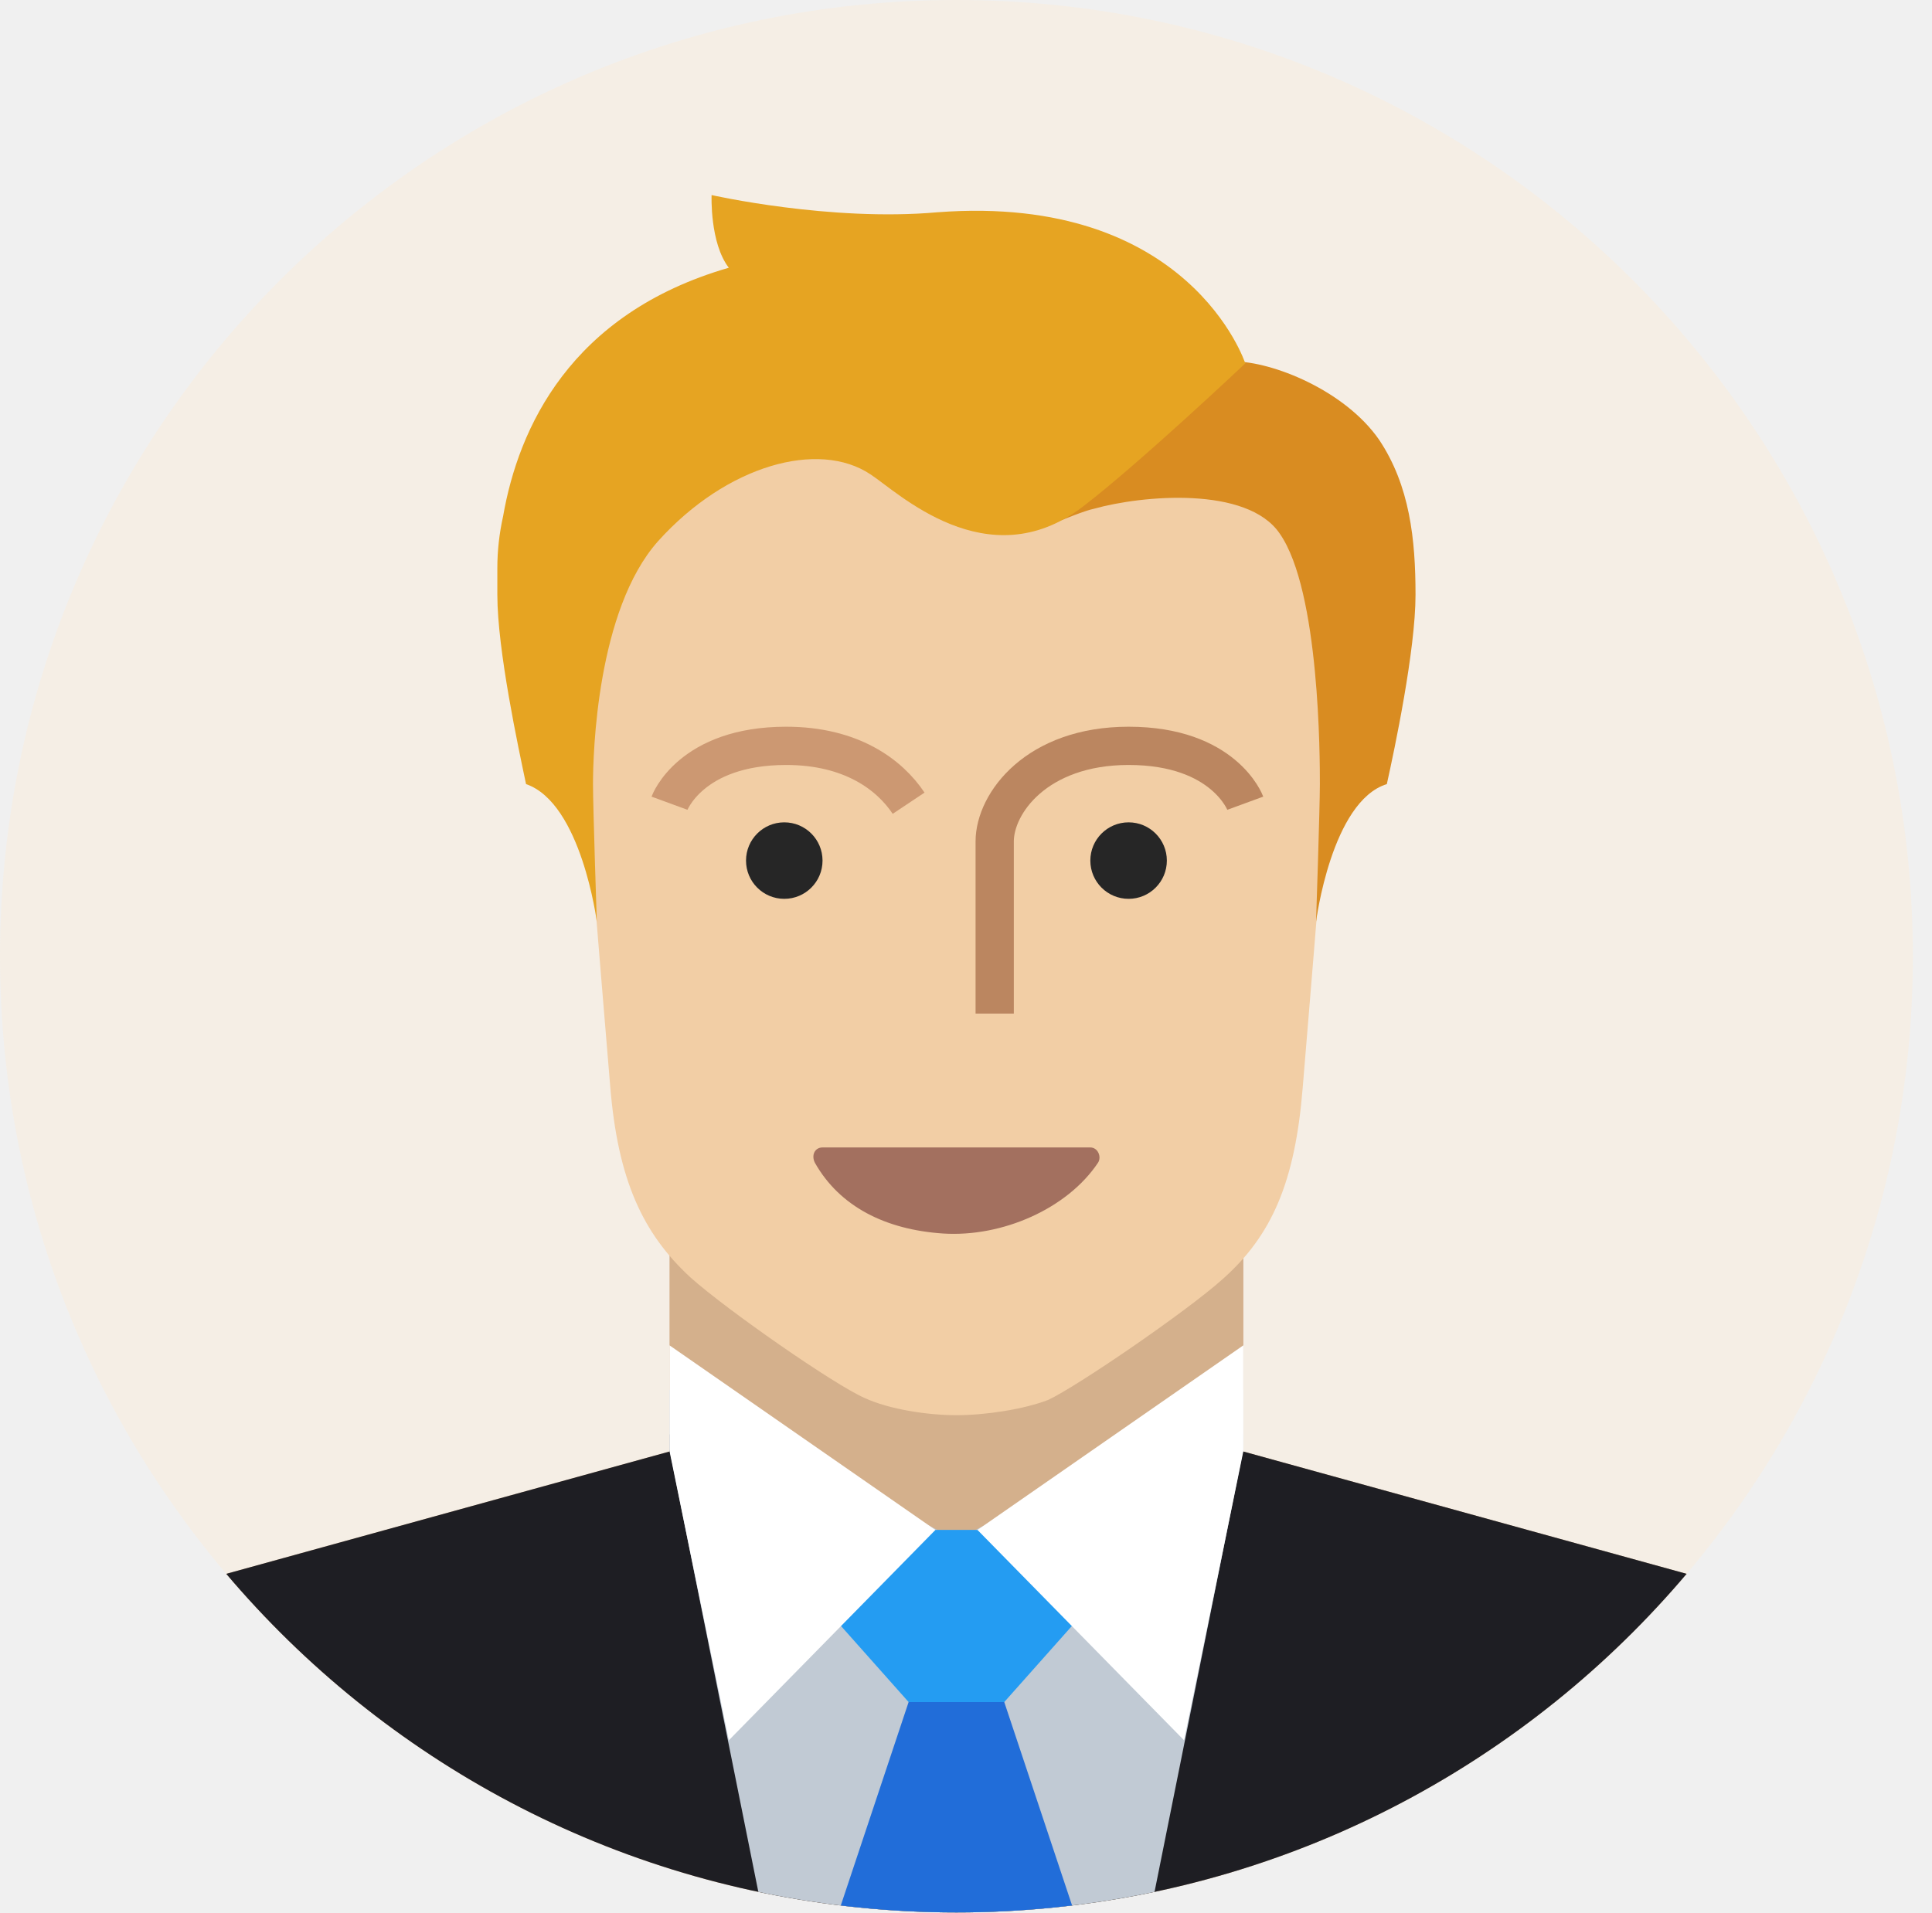
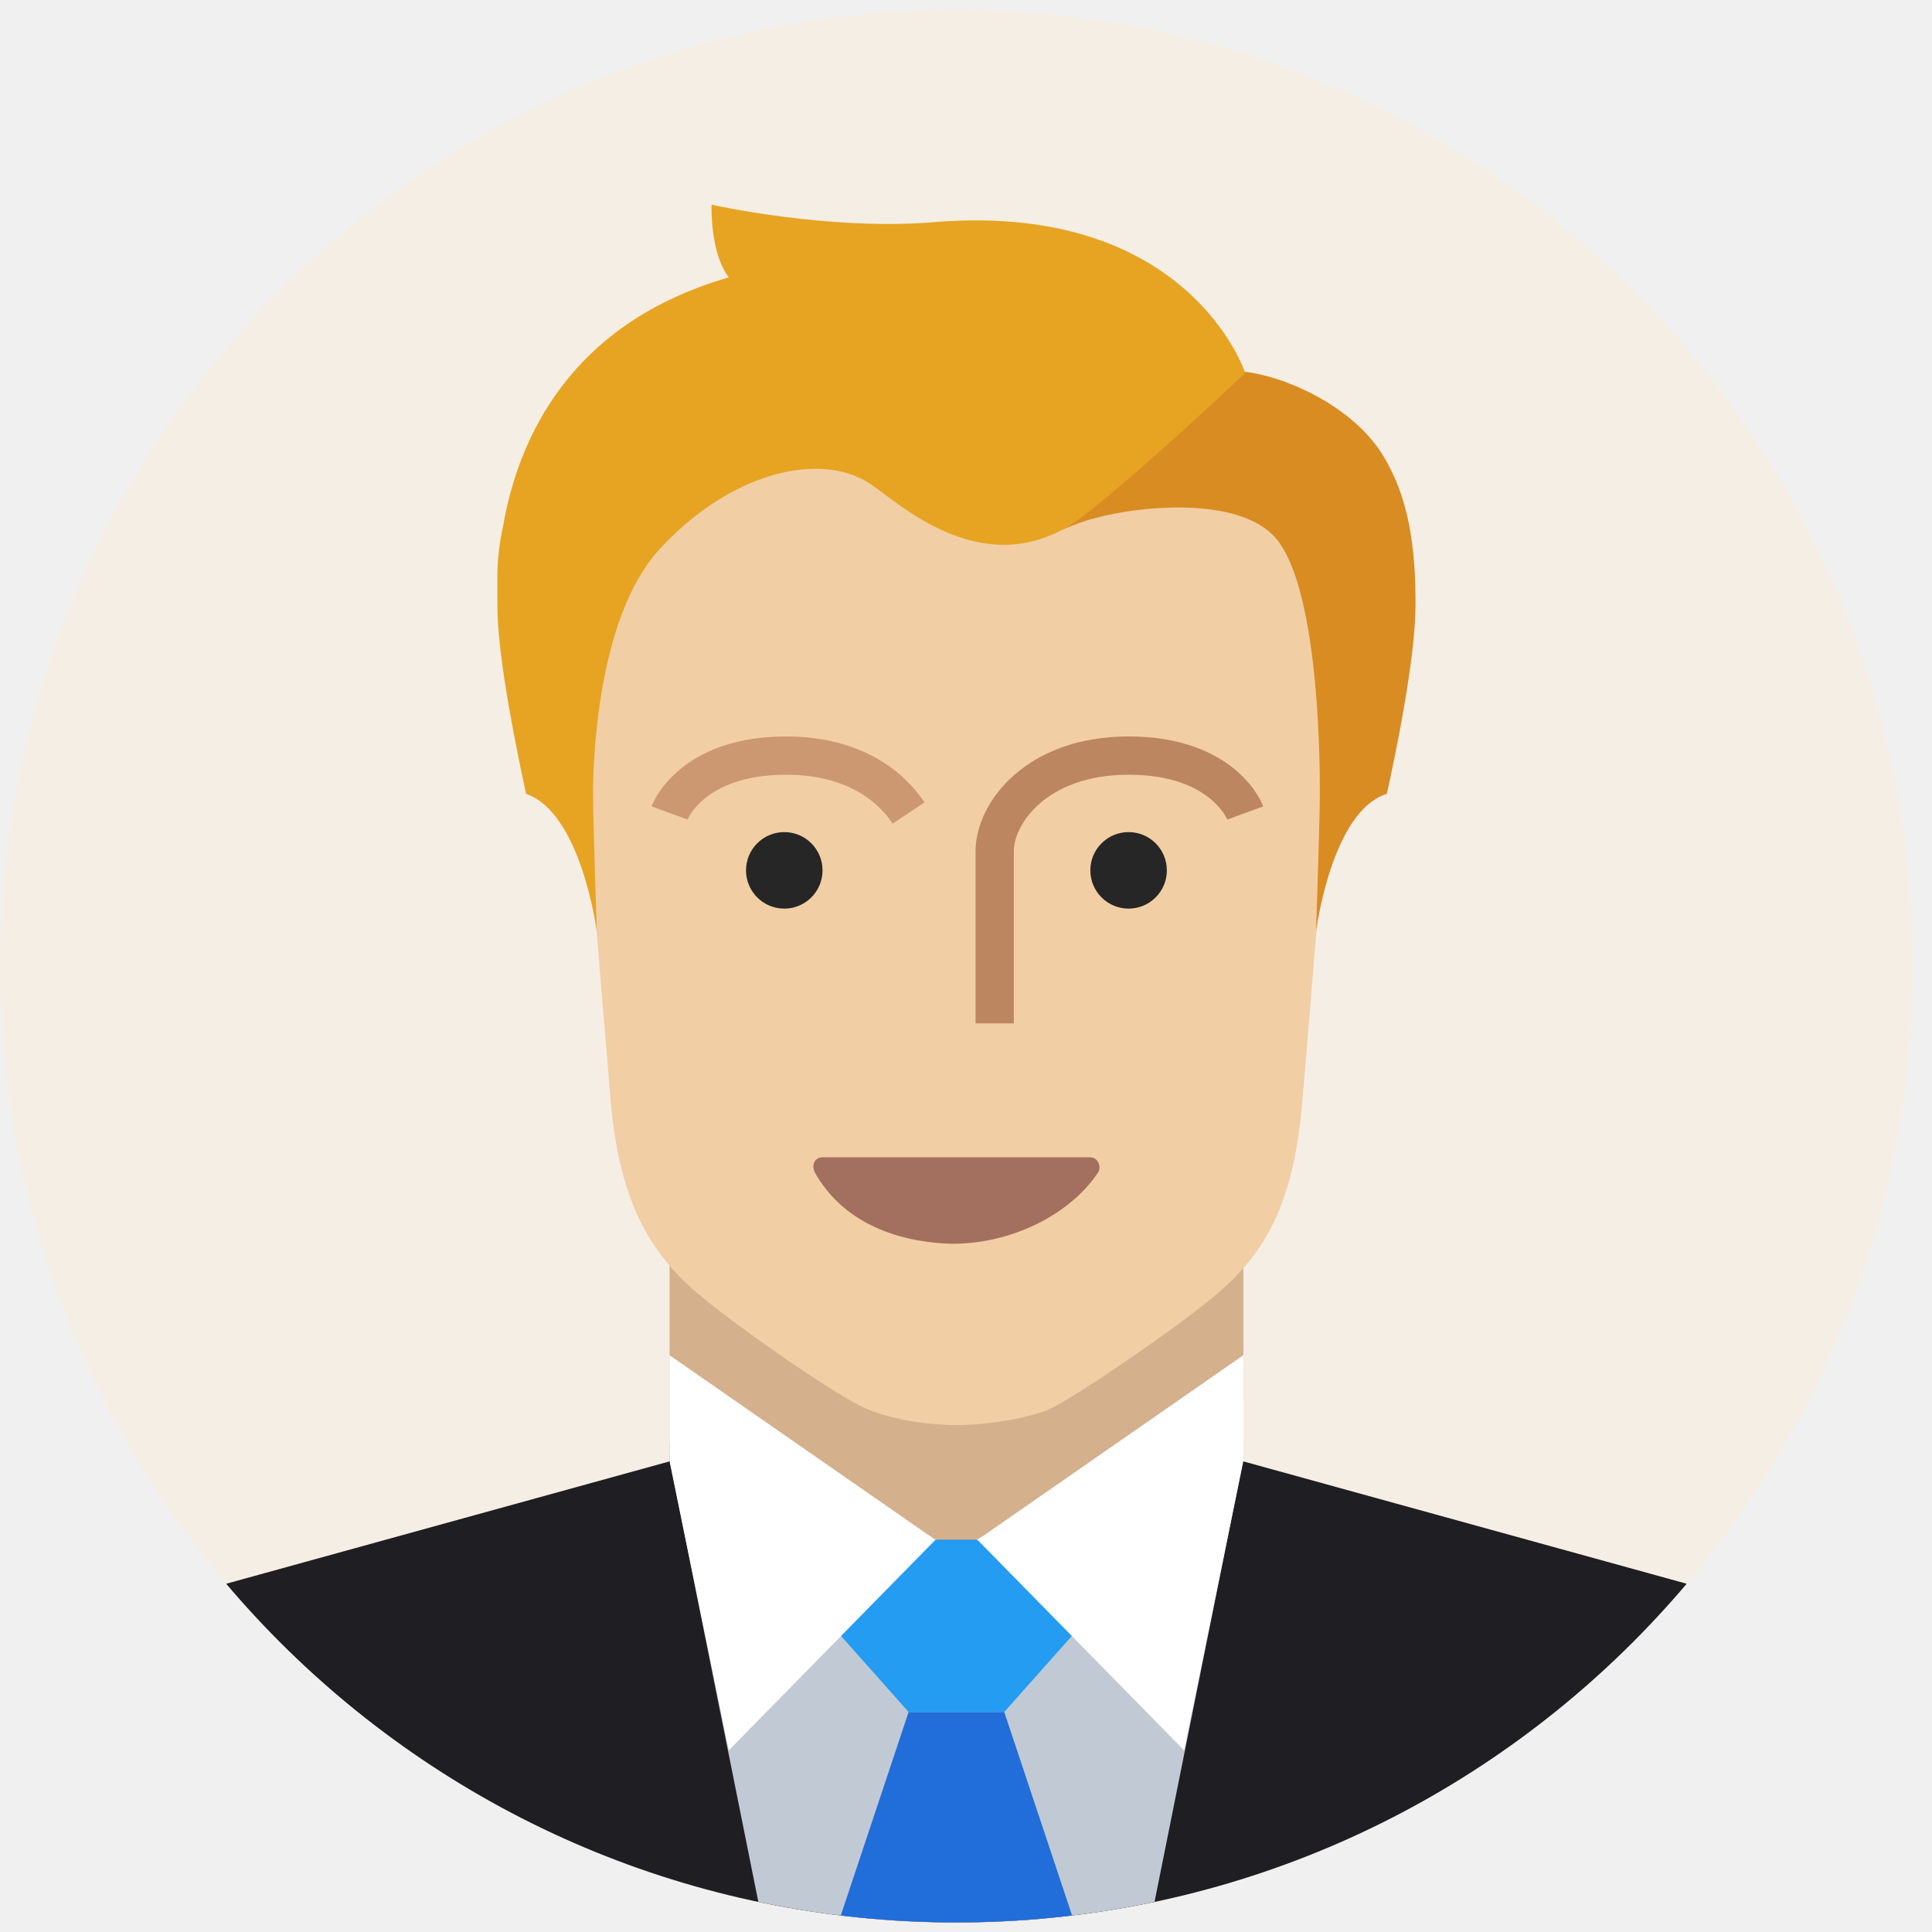
- <svg xmlns="http://www.w3.org/2000/svg" xmlns:xlink="http://www.w3.org/1999/xlink" enable-background="new -27 23 101 100" height="100px" id="malecostume_1_" version="1.1" viewBox="-27 23 101 100" width="101px" xml:space="preserve">
+ <svg xmlns="http://www.w3.org/2000/svg" xmlns:xlink="http://www.w3.org/1999/xlink" enable-background="new -27 23 101 100" height="100px" id="malecostume_1_" version="1.1" viewBox="-27 23 101 100" width="100px" xml:space="preserve">
  <g>
    <g>
      <circle cx="23" cy="73" fill="#F5EEE5" r="50" />
      <g>
        <defs>
          <circle cx="23" cy="73" id="SVGID_1_" r="50" />
        </defs>
        <clipPath id="SVGID_2_">
          <use overflow="visible" xlink:href="#SVGID_1_" />
        </clipPath>
-         <path clip-path="url(#SVGID_2_)" d="M38,98.9l27.9,7.7c3.2,1.1,5.7,3.5,7.1,6.6v9.8H-27v-9.8      c1.3-3.1,3.9-5.5,7.1-6.6L8,98.9V84h30V98.9z" fill="#D4B08C" />
+         <path clip-path="url(#SVGID_2_)" d="M38,98.9l27.9,7.7c3.2,1.1,5.7,3.5,7.1,6.6v9.8H-27v-9.8           c1.3-3.1,3.9-5.5,7.1-6.6L8,98.9V84h30V98.9z" fill="#D4B08C" />
        <g clip-path="url(#SVGID_2_)">
          <defs>
            <path d="M38,98.9l27.9,7.7c3.2,1.1,5.7,3.5,7.1,6.6v9.8H-27v-9.8c1.3-3.1,3.9-5.5,7.1-6.6L8,98.9V84h30V98.9z" id="SVGID_3_" />
          </defs>
          <clipPath id="SVGID_4_">
            <use overflow="visible" xlink:href="#SVGID_3_" />
          </clipPath>
-           <polygon clip-path="url(#SVGID_4_)" fill="#1E1E23" points="23.2,103 16,103 11.2,98 -27,98 -27,123 23.2,123 73.3,123        73.3,98 35.2,98 30.4,103      " />
-           <polygon clip-path="url(#SVGID_4_)" fill="#C1CAD4" points="23,103 24,103 38.7,95.3 32.9,124.2 23,123.1 13.1,124.2 7.3,95.3        22,103      " />
-           <polygon clip-path="url(#SVGID_4_)" fill="#216DD9" points="20.5,112 25.5,112 29.5,124 16.5,124      " />
-           <polygon clip-path="url(#SVGID_4_)" fill="#249CF2" points="12.5,103 33.5,103 25.5,112 20.5,112      " />
-           <path clip-path="url(#SVGID_4_)" d="M38.5,93l-14.4,10l10.8,11L39,94L38.5,93z M7.5,93l14.4,10l-10.8,11L7,94       L7.5,93z" fill="#FFFFFF" />
+           <polygon clip-path="url(#SVGID_4_)" fill="#1E1E23" points="23.2,103 16,103 11.2,98 -27,98 -27,123 23.2,123 73.3,123 73.3,98 35.2,98 30.4,103" />
+           <polygon clip-path="url(#SVGID_4_)" fill="#C1CAD4" points="23,103 24,103 38.7,95.3 32.9,124.2 23,123.1 13.1,124.2 7.3,95.3 22,103" />
+           <polygon clip-path="url(#SVGID_4_)" fill="#216DD9" points="20.5,112 25.5,112 29.5,124 16.5,124" />
+           <polygon clip-path="url(#SVGID_4_)" fill="#249CF2" points="12.5,103 33.5,103 25.5,112 20.5,112" />
+           <path clip-path="url(#SVGID_4_)" d="M38.5,93l-14.4,10l10.8,11L39,94L38.5,93z M7.5,93l14.4,10l-10.8,11L7,94 L7.5,93z" fill="#FFFFFF" />
        </g>
      </g>
-       <path d="M23,97c-1.5,0-3.5-0.3-4.8-0.9c-1.6-0.7-7.2-4.6-9.1-6.3c-2.5-2.3-3.8-5.1-4.2-10S3,57.5,3,53.5     C3,47.8,8.1,39,23,39l0,0l0,0l0,0l0,0C37.9,39,43,47.8,43,53.5c0,4-1.5,21.5-1.9,26.4s-1.6,7.7-4.2,10c-1.9,1.7-7.6,5.6-9.1,6.3     C26.5,96.7,24.5,97,23,97L23,97z" fill="#F2CEA5" />
-       <path d="M30,83l-14,0c-0.4,0-0.6,0.4-0.4,0.8c1.3,2.3,3.7,3.5,6.7,3.7c3.1,0.2,6.5-1.3,8.1-3.7     C30.6,83.5,30.4,83,30,83z" fill="#A3705F" />
+       <path d="M23,97c-1.5,0-3.5-0.3-4.8-0.9c-1.6-0.7-7.2-4.6-9.1-6.3c-2.5-2.3-3.8-5.1-4.2-10S3,57.5,3,53.5         C3,47.8,8.1,39,23,39l0,0l0,0l0,0l0,0C37.9,39,43,47.8,43,53.5c0,4-1.5,21.5-1.9,26.4s-1.6,7.7-4.2,10c-1.9,1.7-7.6,5.6-9.1,6.3         C26.5,96.7,24.5,97,23,97L23,97z" fill="#F2CEA5" />
+       <path d="M30,83l-14,0c-0.4,0-0.6,0.4-0.4,0.8c1.3,2.3,3.7,3.5,6.7,3.7c3.1,0.2,6.5-1.3,8.1-3.7         C30.6,83.5,30.4,83,30,83z" fill="#A3705F" />
      <circle cx="32" cy="68" fill="#262626" r="2" />
      <circle cx="14" cy="68" fill="#262626" r="2" />
      <path d="M8,65c0,0,1.1-3,6.1-3c3.4,0,5.4,1.5,6.4,3" fill="none" stroke="#CC9872" stroke-width="2" />
      <path d="M38.1,65c0,0-1.1-3-6.1-3c-4.8,0-7,3-7,5c0,1.9,0,9,0,9" fill="none" stroke="#BB8660" stroke-width="2" />
-       <path d="M41.8,71.2c0,0,0.8-6.3,3.7-7.2c0.4-1.8,1.5-7,1.5-9.9s-0.3-5.7-1.9-8.1c-1.8-2.6-5.6-4.1-7.6-4.1     c-2.3,1.4-7.7,4.6-9.4,6.5c-0.9,1,0.4,1.8,0.4,1.8s1.2-0.5,1.7-0.6c2.5-0.7,8-1.2,9.7,1.3C42,53.9,42,62.7,42,64     C42,65.2,41.8,71.2,41.8,71.2z" fill="#D98C21" />
-       <path d="M0.5,64c2.9,1,3.7,7.2,3.7,7.2S4,65.2,4,64c0-1.6,0.2-9.1,3.4-12.7c3.6-4,8.4-5.3,11.1-3.5     c1.4,0.9,6.1,5.5,11.1,1.7c3-2.3,8.5-7.5,8.5-7.5s-2.9-8.9-16.1-7.9c-5.6,0.5-11.8-0.9-11.8-0.9s-0.1,2.5,0.9,3.8     C2.8,39.4,0.1,45.4-0.7,50c-0.2,0.9-0.3,1.8-0.3,2.7c0,0.5,0,1,0,1.4C-1,57,0.1,62.1,0.5,64z" fill="#E6A422" />
+       <path d="M41.8,71.2c0,0,0.8-6.3,3.7-7.2c0.4-1.8,1.5-7,1.5-9.9s-0.3-5.7-1.9-8.1c-1.8-2.6-5.6-4.1-7.6-4.1         c-2.3,1.4-7.7,4.6-9.4,6.5c-0.9,1,0.4,1.8,0.4,1.8s1.2-0.5,1.7-0.6c2.5-0.7,8-1.2,9.7,1.3C42,53.9,42,62.7,42,64         C42,65.2,41.8,71.2,41.8,71.2z" fill="#D98C21" />
+       <path d="M0.5,64c2.9,1,3.7,7.2,3.7,7.2S4,65.2,4,64c0-1.6,0.2-9.1,3.4-12.7c3.6-4,8.4-5.3,11.1-3.5         c1.4,0.9,6.1,5.5,11.1,1.7c3-2.3,8.5-7.5,8.5-7.5s-2.9-8.9-16.1-7.9c-5.6,0.5-11.8-0.9-11.8-0.9s-0.1,2.5,0.9,3.8         C2.8,39.4,0.1,45.4-0.7,50c-0.2,0.9-0.3,1.8-0.3,2.7c0,0.5,0,1,0,1.4C-1,57,0.1,62.1,0.5,64z" fill="#E6A422" />
    </g>
  </g>
</svg>
